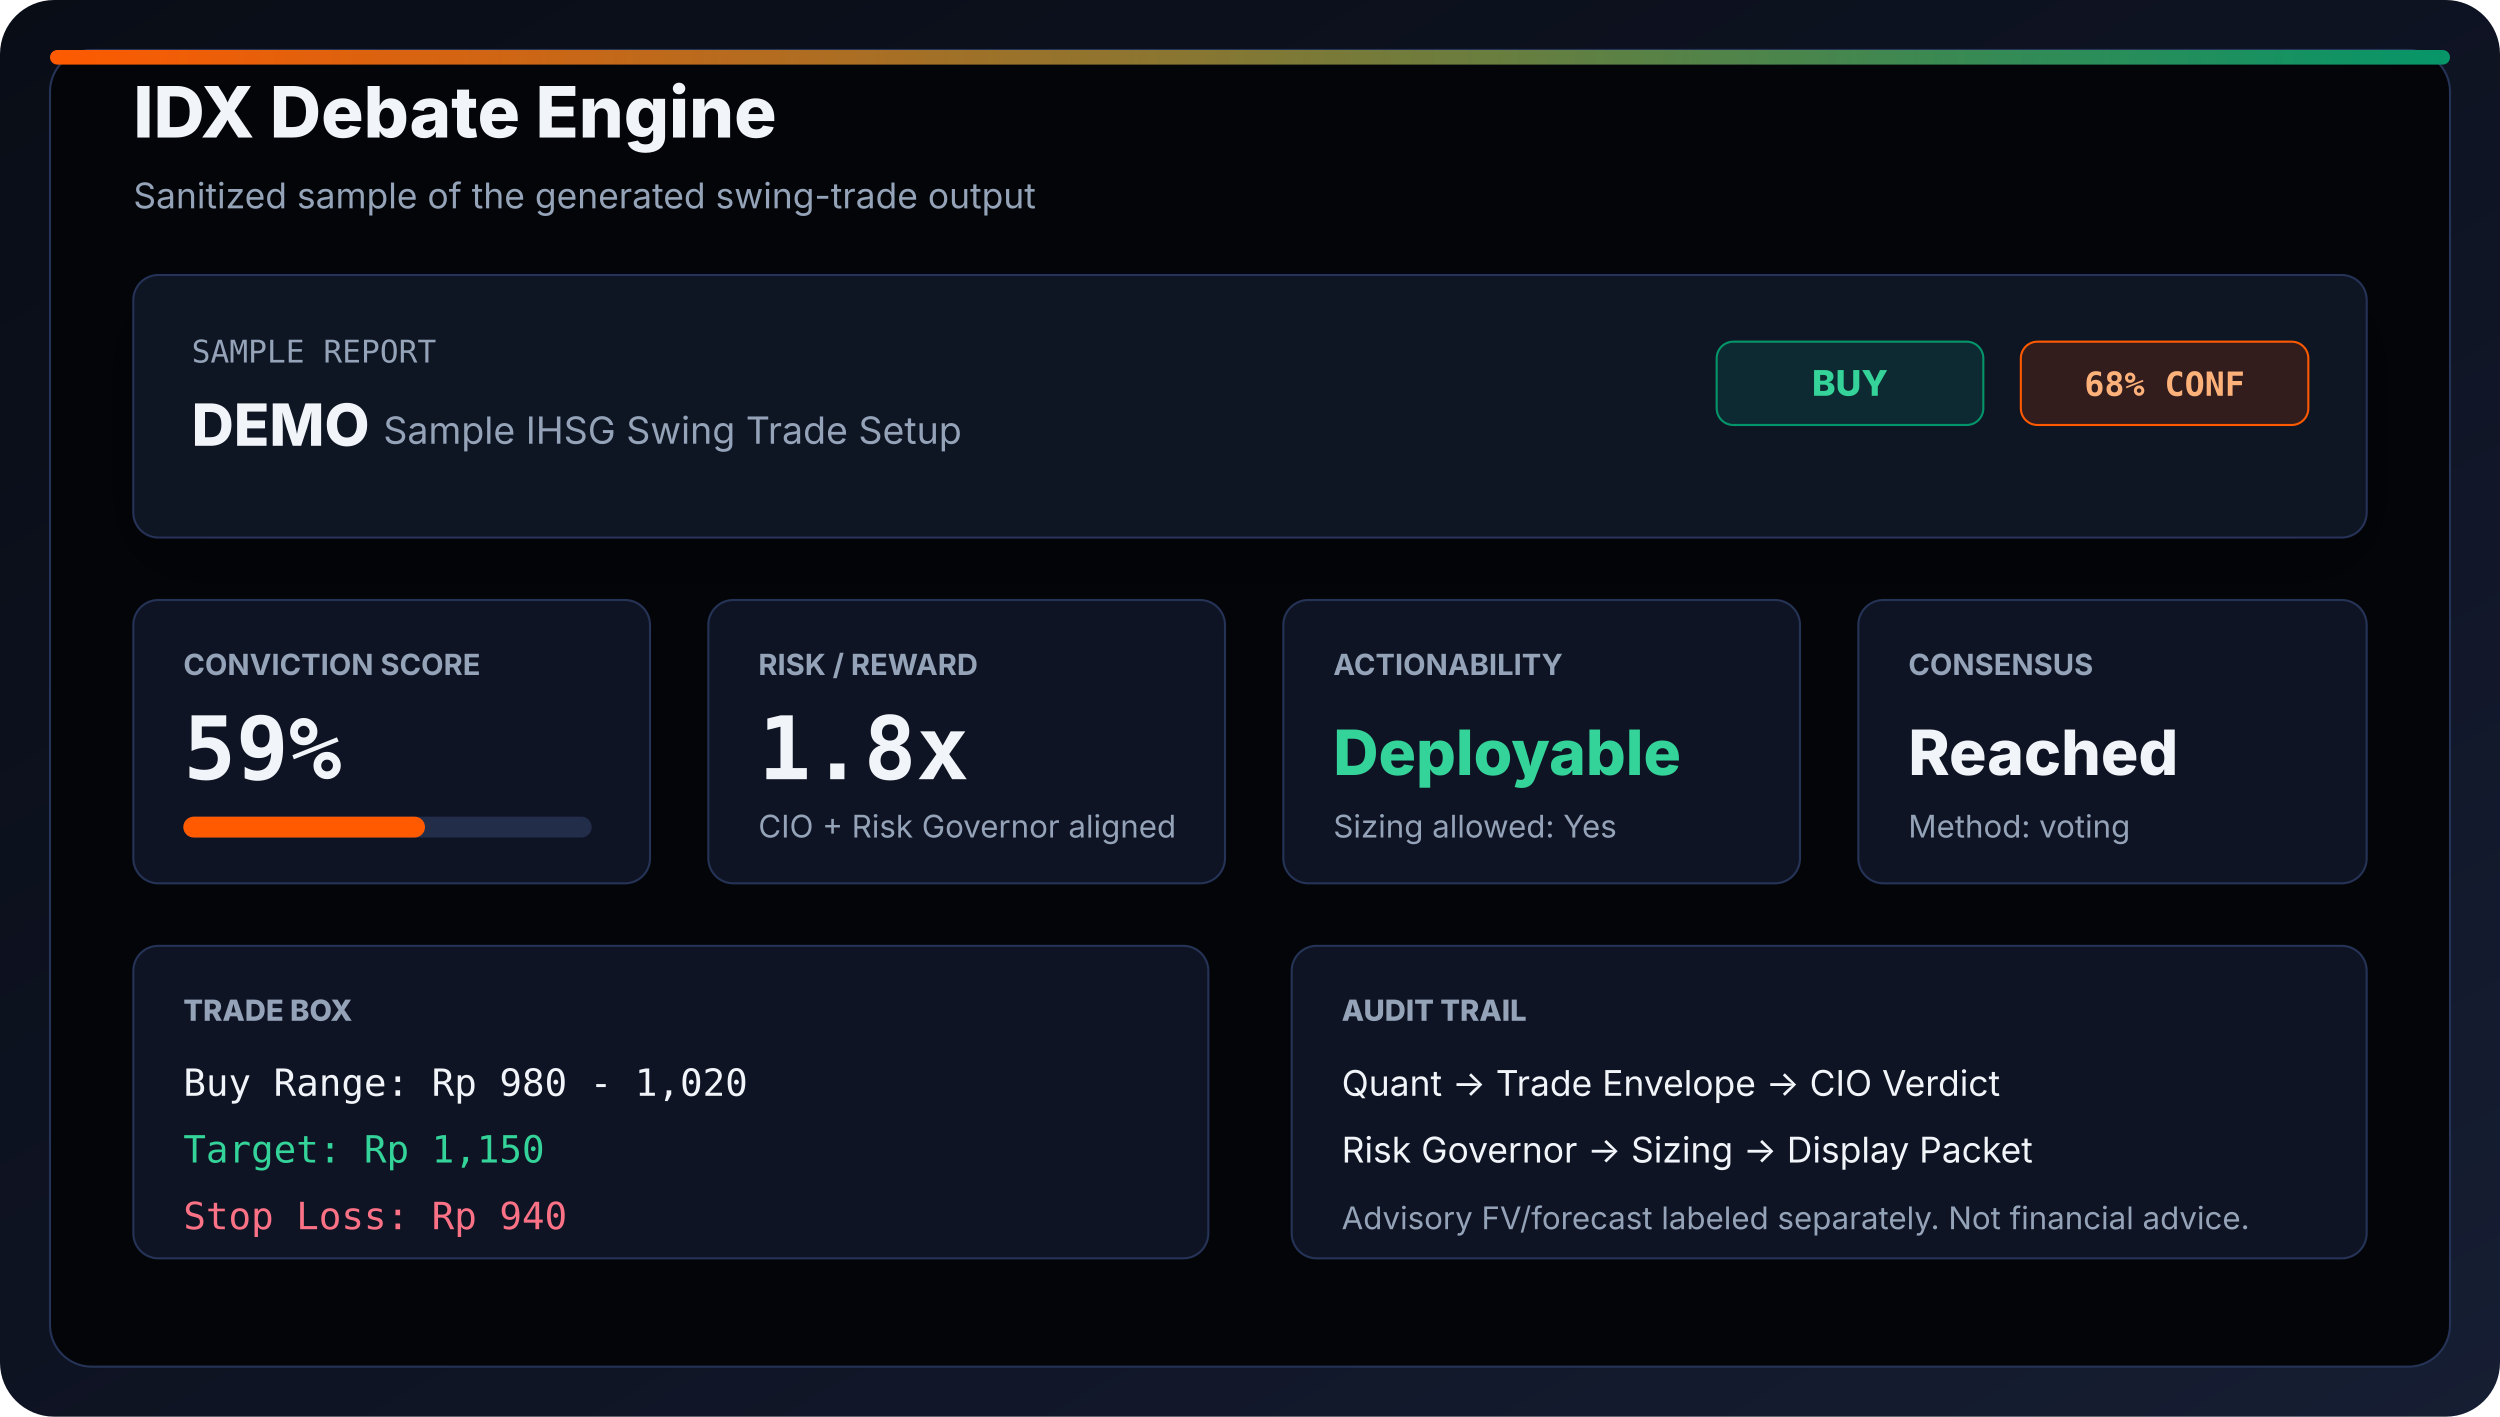
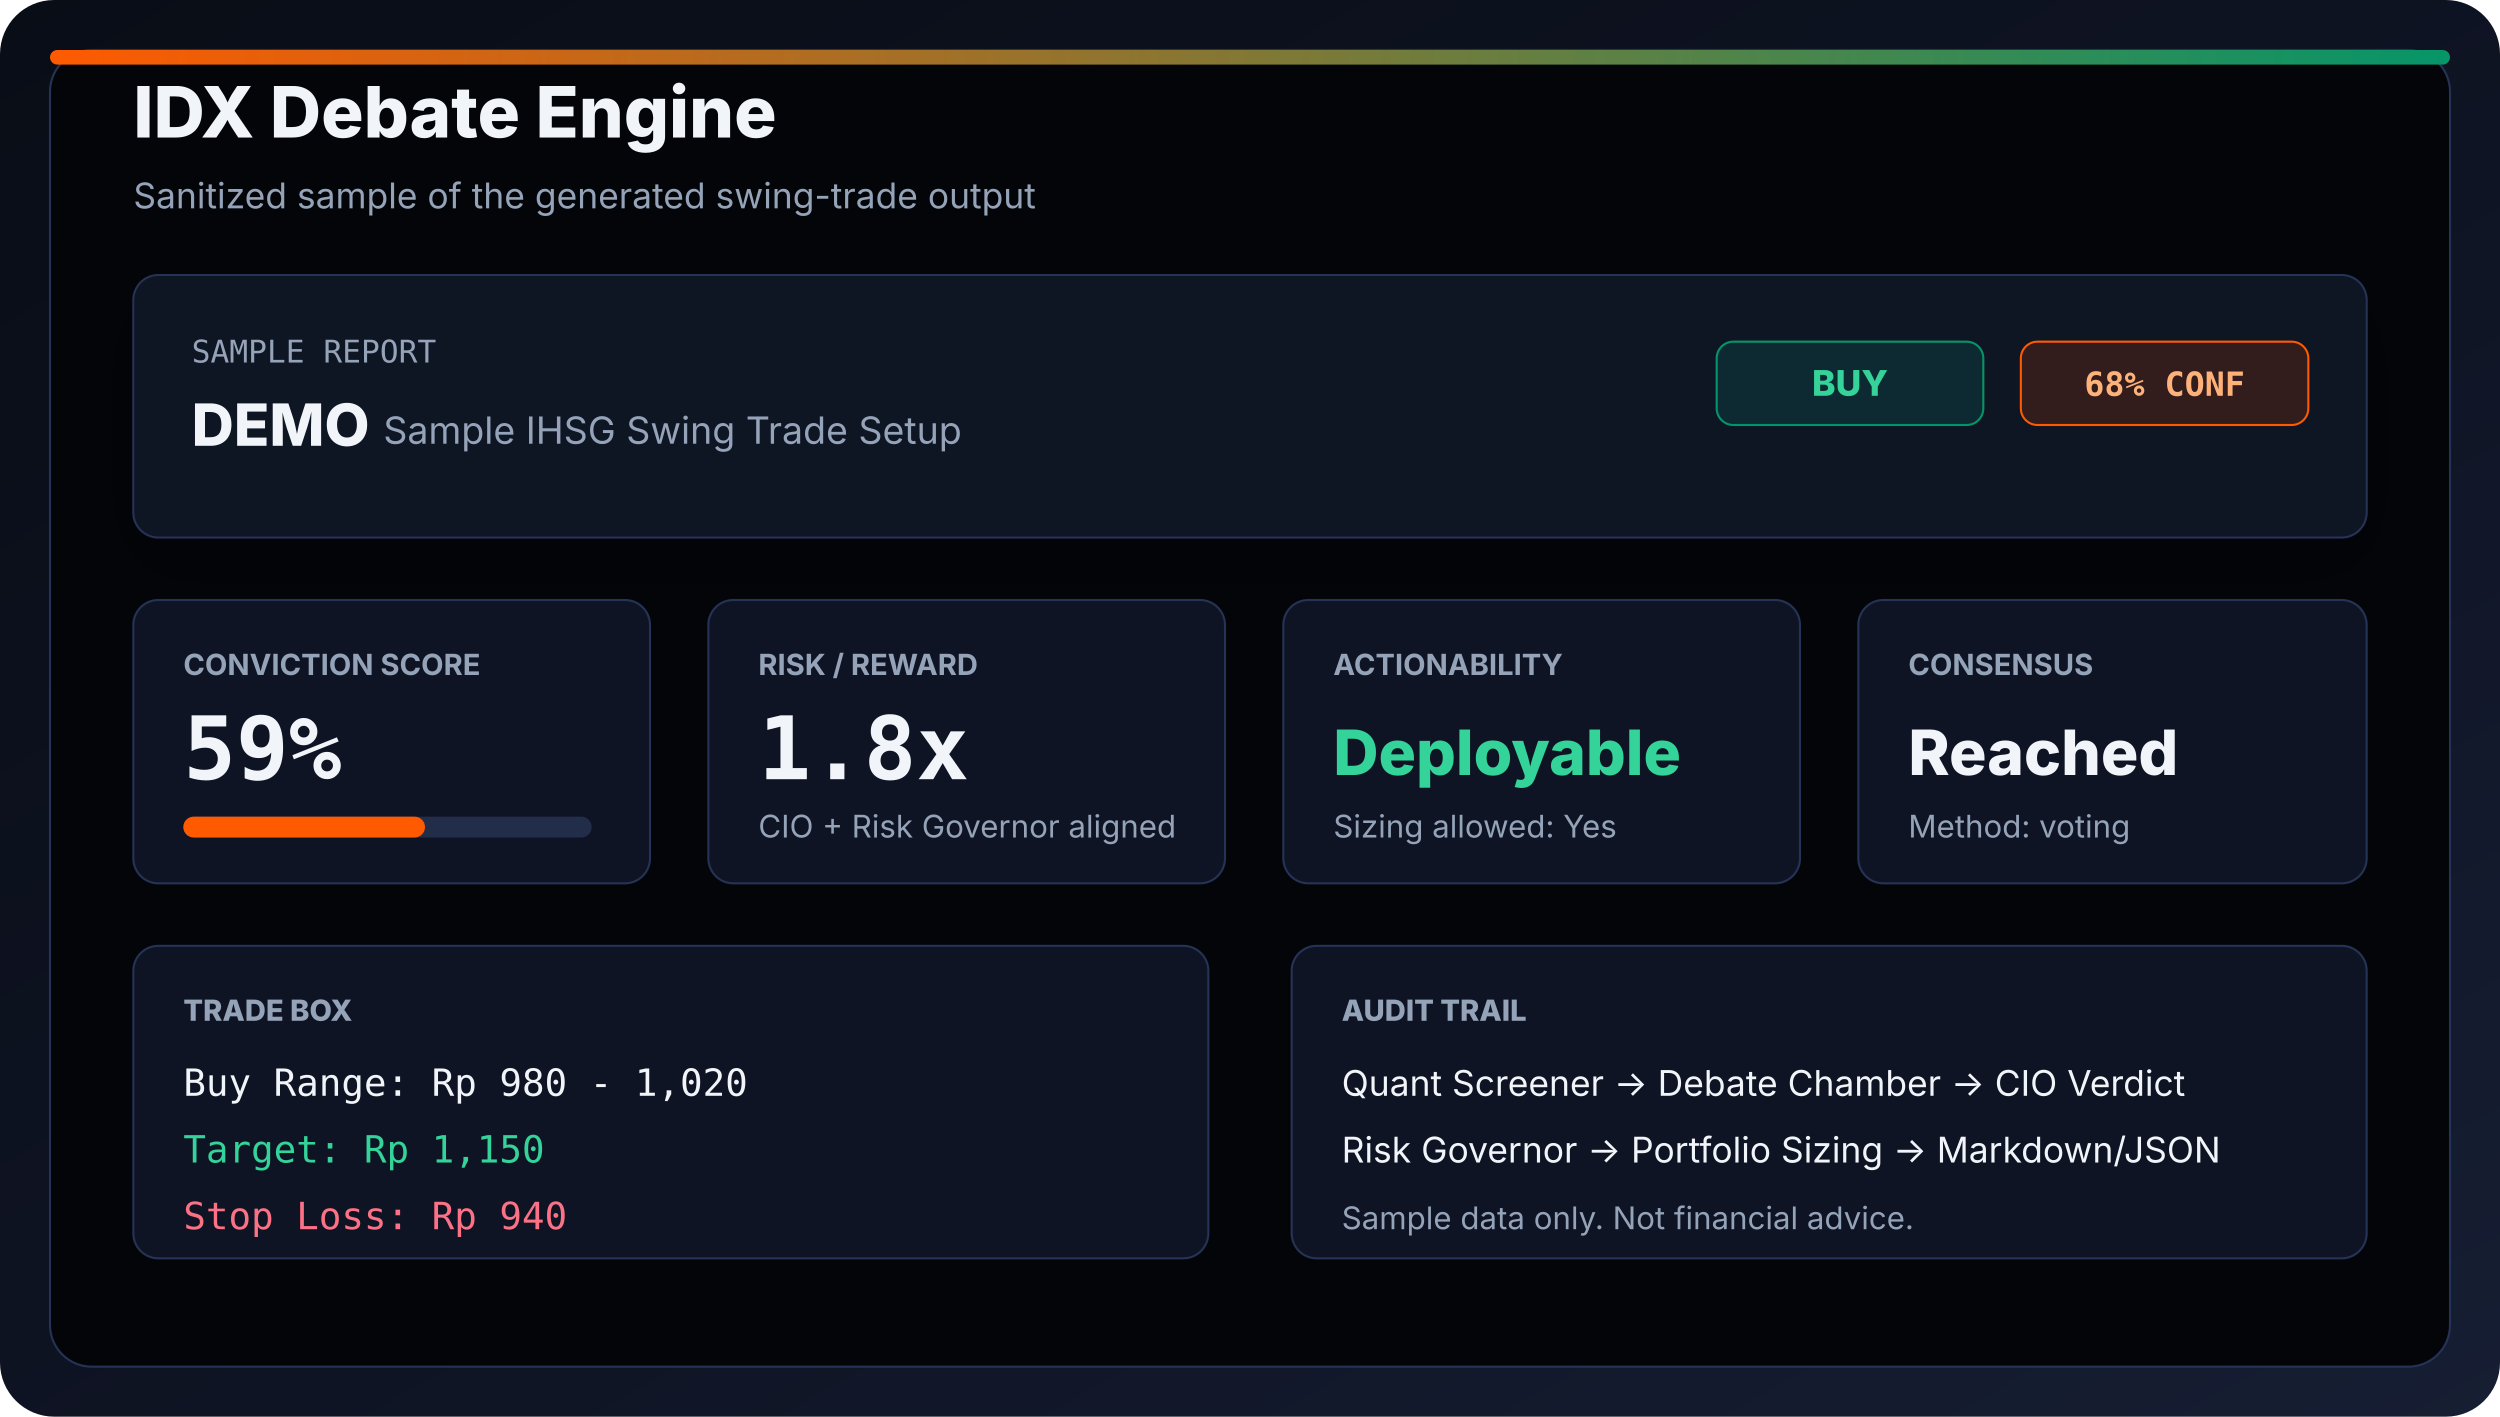
<svg xmlns="http://www.w3.org/2000/svg" width="1200" height="680" viewBox="0 0 1200 680" role="img" aria-labelledby="title desc">
  <defs>
    <linearGradient id="bg" x1="0" y1="0" x2="1" y2="1">
      <stop offset="0%" stop-color="#090d16" />
      <stop offset="55%" stop-color="#0f1424" />
      <stop offset="100%" stop-color="#161e33" />
    </linearGradient>
    <linearGradient id="accent" x1="0" y1="0" x2="1" y2="0">
      <stop offset="0%" stop-color="#ff5a00" />
      <stop offset="100%" stop-color="#059669" />
    </linearGradient>
    <filter id="shadow" x="-20%" y="-20%" width="140%" height="140%">
      <feDropShadow dx="0" dy="12" stdDeviation="18" flood-color="#000000" flood-opacity="0.35" />
    </filter>
  </defs>
  <rect width="1200" height="680" rx="26" fill="url(#bg)" />
  <rect x="24" y="24" width="1152" height="632" rx="20" fill="#030509" stroke="#253356" />
  <rect x="24" y="24" width="1152" height="7" rx="3.5" fill="url(#accent)" />
  <g transform="translate(64 66)">
    <text x="0" y="0" fill="#f1f5f9" font-family="Inter, Arial, sans-serif" font-size="34" font-weight="800">IDX Debate Engine</text>
    <text x="0" y="34" fill="#94a3b8" font-family="Inter, Arial, sans-serif" font-size="17">Sanitized sample of the generated swing-trade output</text>
  </g>
  <g transform="translate(64 132)" filter="url(#shadow)">
    <rect width="1072" height="126" rx="12" fill="#0f1424" stroke="#253356" />
    <text x="28" y="42" fill="#94a3b8" font-family="JetBrains Mono, Consolas, monospace" font-size="15">SAMPLE REPORT</text>
    <text x="28" y="82" fill="#f1f5f9" font-family="Inter, Arial, sans-serif" font-size="28" font-weight="800">DEMO</text>
    <text x="120" y="81" fill="#94a3b8" font-family="Inter, Arial, sans-serif" font-size="18">Sample IHSG Swing Trade Setup</text>
    <rect x="760" y="32" width="128" height="40" rx="8" fill="#059669" fill-opacity="0.18" stroke="#059669" />
    <text x="824" y="58" text-anchor="middle" fill="#34d399" font-family="Inter, Arial, sans-serif" font-size="17" font-weight="800">BUY</text>
    <rect x="906" y="32" width="138" height="40" rx="8" fill="#ff5a00" fill-opacity="0.14" stroke="#ff5a00" />
    <text x="975" y="58" text-anchor="middle" fill="#ffb17a" font-family="JetBrains Mono, Consolas, monospace" font-size="16" font-weight="800">68% CONF</text>
  </g>
  <g transform="translate(64 288)">
    <g>
      <rect width="248" height="136" rx="12" fill="#0f1424" stroke="#253356" />
      <text x="24" y="36" fill="#94a3b8" font-family="Inter, Arial, sans-serif" font-size="14" font-weight="700">CONVICTION SCORE</text>
      <text x="24" y="86" fill="#f1f5f9" font-family="JetBrains Mono, Consolas, monospace" font-size="42" font-weight="800">59%</text>
      <rect x="24" y="104" width="196" height="10" rx="5" fill="#222d4a" />
      <rect x="24" y="104" width="116" height="10" rx="5" fill="#ff5a00" />
    </g>
    <g transform="translate(276 0)">
      <rect width="248" height="136" rx="12" fill="#0f1424" stroke="#253356" />
      <text x="24" y="36" fill="#94a3b8" font-family="Inter, Arial, sans-serif" font-size="14" font-weight="700">RISK / REWARD</text>
      <text x="24" y="86" fill="#f1f5f9" font-family="JetBrains Mono, Consolas, monospace" font-size="42" font-weight="800">1.8x</text>
      <text x="24" y="114" fill="#94a3b8" font-family="Inter, Arial, sans-serif" font-size="15">CIO + Risk Governor aligned</text>
    </g>
    <g transform="translate(552 0)">
      <rect width="248" height="136" rx="12" fill="#0f1424" stroke="#253356" />
      <text x="24" y="36" fill="#94a3b8" font-family="Inter, Arial, sans-serif" font-size="14" font-weight="700">ACTIONABILITY</text>
      <text x="24" y="84" fill="#34d399" font-family="Inter, Arial, sans-serif" font-size="30" font-weight="800">Deployable</text>
      <text x="24" y="114" fill="#94a3b8" font-family="Inter, Arial, sans-serif" font-size="15">Sizing allowed: Yes</text>
    </g>
    <g transform="translate(828 0)">
      <rect width="244" height="136" rx="12" fill="#0f1424" stroke="#253356" />
      <text x="24" y="36" fill="#94a3b8" font-family="Inter, Arial, sans-serif" font-size="14" font-weight="700">CONSENSUS</text>
      <text x="24" y="84" fill="#f1f5f9" font-family="Inter, Arial, sans-serif" font-size="30" font-weight="800">Reached</text>
      <text x="24" y="114" fill="#94a3b8" font-family="Inter, Arial, sans-serif" font-size="15">Method: voting</text>
    </g>
  </g>
  <g transform="translate(64 454)">
    <rect width="516" height="150" rx="12" fill="#0f1424" stroke="#253356" />
    <text x="24" y="36" fill="#94a3b8" font-family="Inter, Arial, sans-serif" font-size="14" font-weight="800">TRADE BOX</text>
    <text x="24" y="72" fill="#f1f5f9" font-family="JetBrains Mono, Consolas, monospace" font-size="18">Buy Range:   Rp 980 - 1,020</text>
    <text x="24" y="104" fill="#34d399" font-family="JetBrains Mono, Consolas, monospace" font-size="18">Target:      Rp 1,150</text>
    <text x="24" y="136" fill="#fb7185" font-family="JetBrains Mono, Consolas, monospace" font-size="18">Stop Loss:   Rp 940</text>
  </g>
  <g transform="translate(620 454)">
    <rect width="516" height="150" rx="12" fill="#0f1424" stroke="#253356" />
    <text x="24" y="36" fill="#94a3b8" font-family="Inter, Arial, sans-serif" font-size="14" font-weight="800">AUDIT TRAIL</text>
-     <text x="24" y="72" fill="#f1f5f9" font-family="Inter, Arial, sans-serif" font-size="17">Quant -&gt; Trade Envelope -&gt; CIO Verdict</text>
-     <text x="24" y="104" fill="#f1f5f9" font-family="Inter, Arial, sans-serif" font-size="17">Risk Governor -&gt; Sizing -&gt; Display Packet</text>
-     <text x="24" y="136" fill="#94a3b8" font-family="Inter, Arial, sans-serif" font-size="15">Advisory FV/forecast labeled separately. Not financial advice.</text>
+     <text x="24" y="72" fill="#f1f5f9" font-family="Inter, Arial, sans-serif" font-size="17">Quant Screener -&gt; Debate Chamber -&gt; CIO Verdict</text>
+     <text x="24" y="104" fill="#f1f5f9" font-family="Inter, Arial, sans-serif" font-size="17">Risk Governor -&gt; Portfolio Sizing -&gt; Markdown/JSON</text>
+     <text x="24" y="136" fill="#94a3b8" font-family="Inter, Arial, sans-serif" font-size="15">Sample data only. Not financial advice.</text>
  </g>
</svg>
